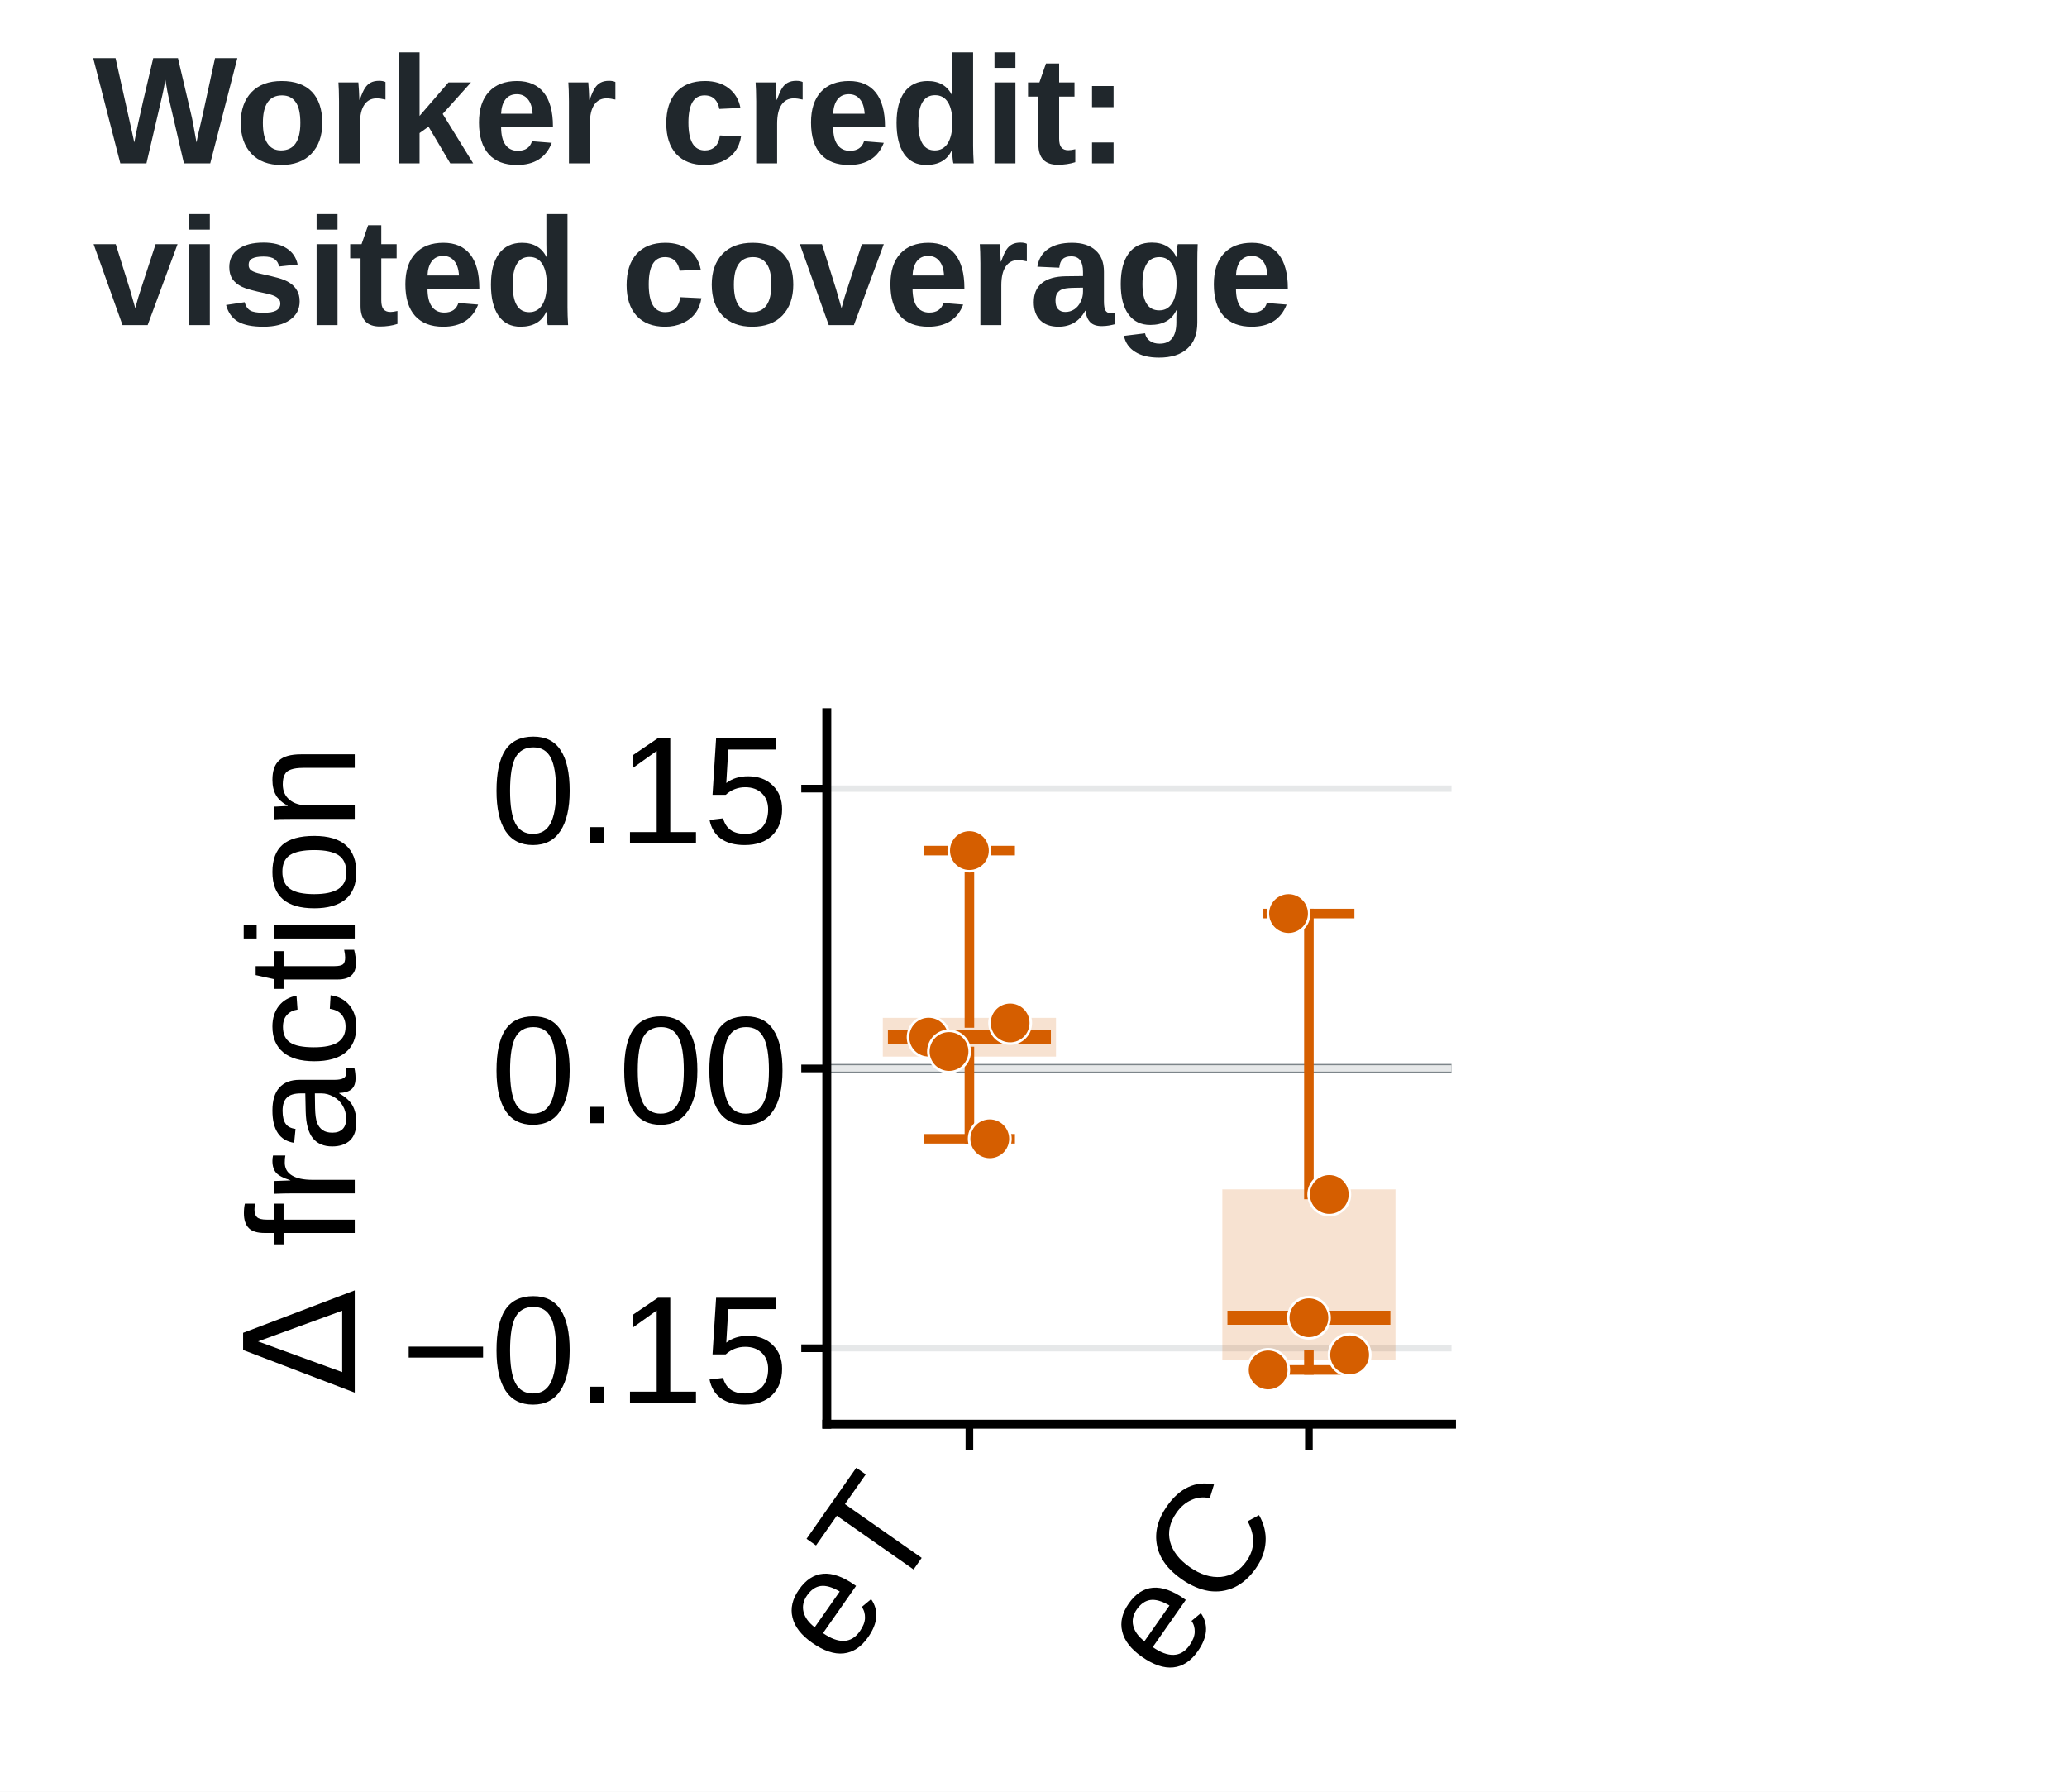
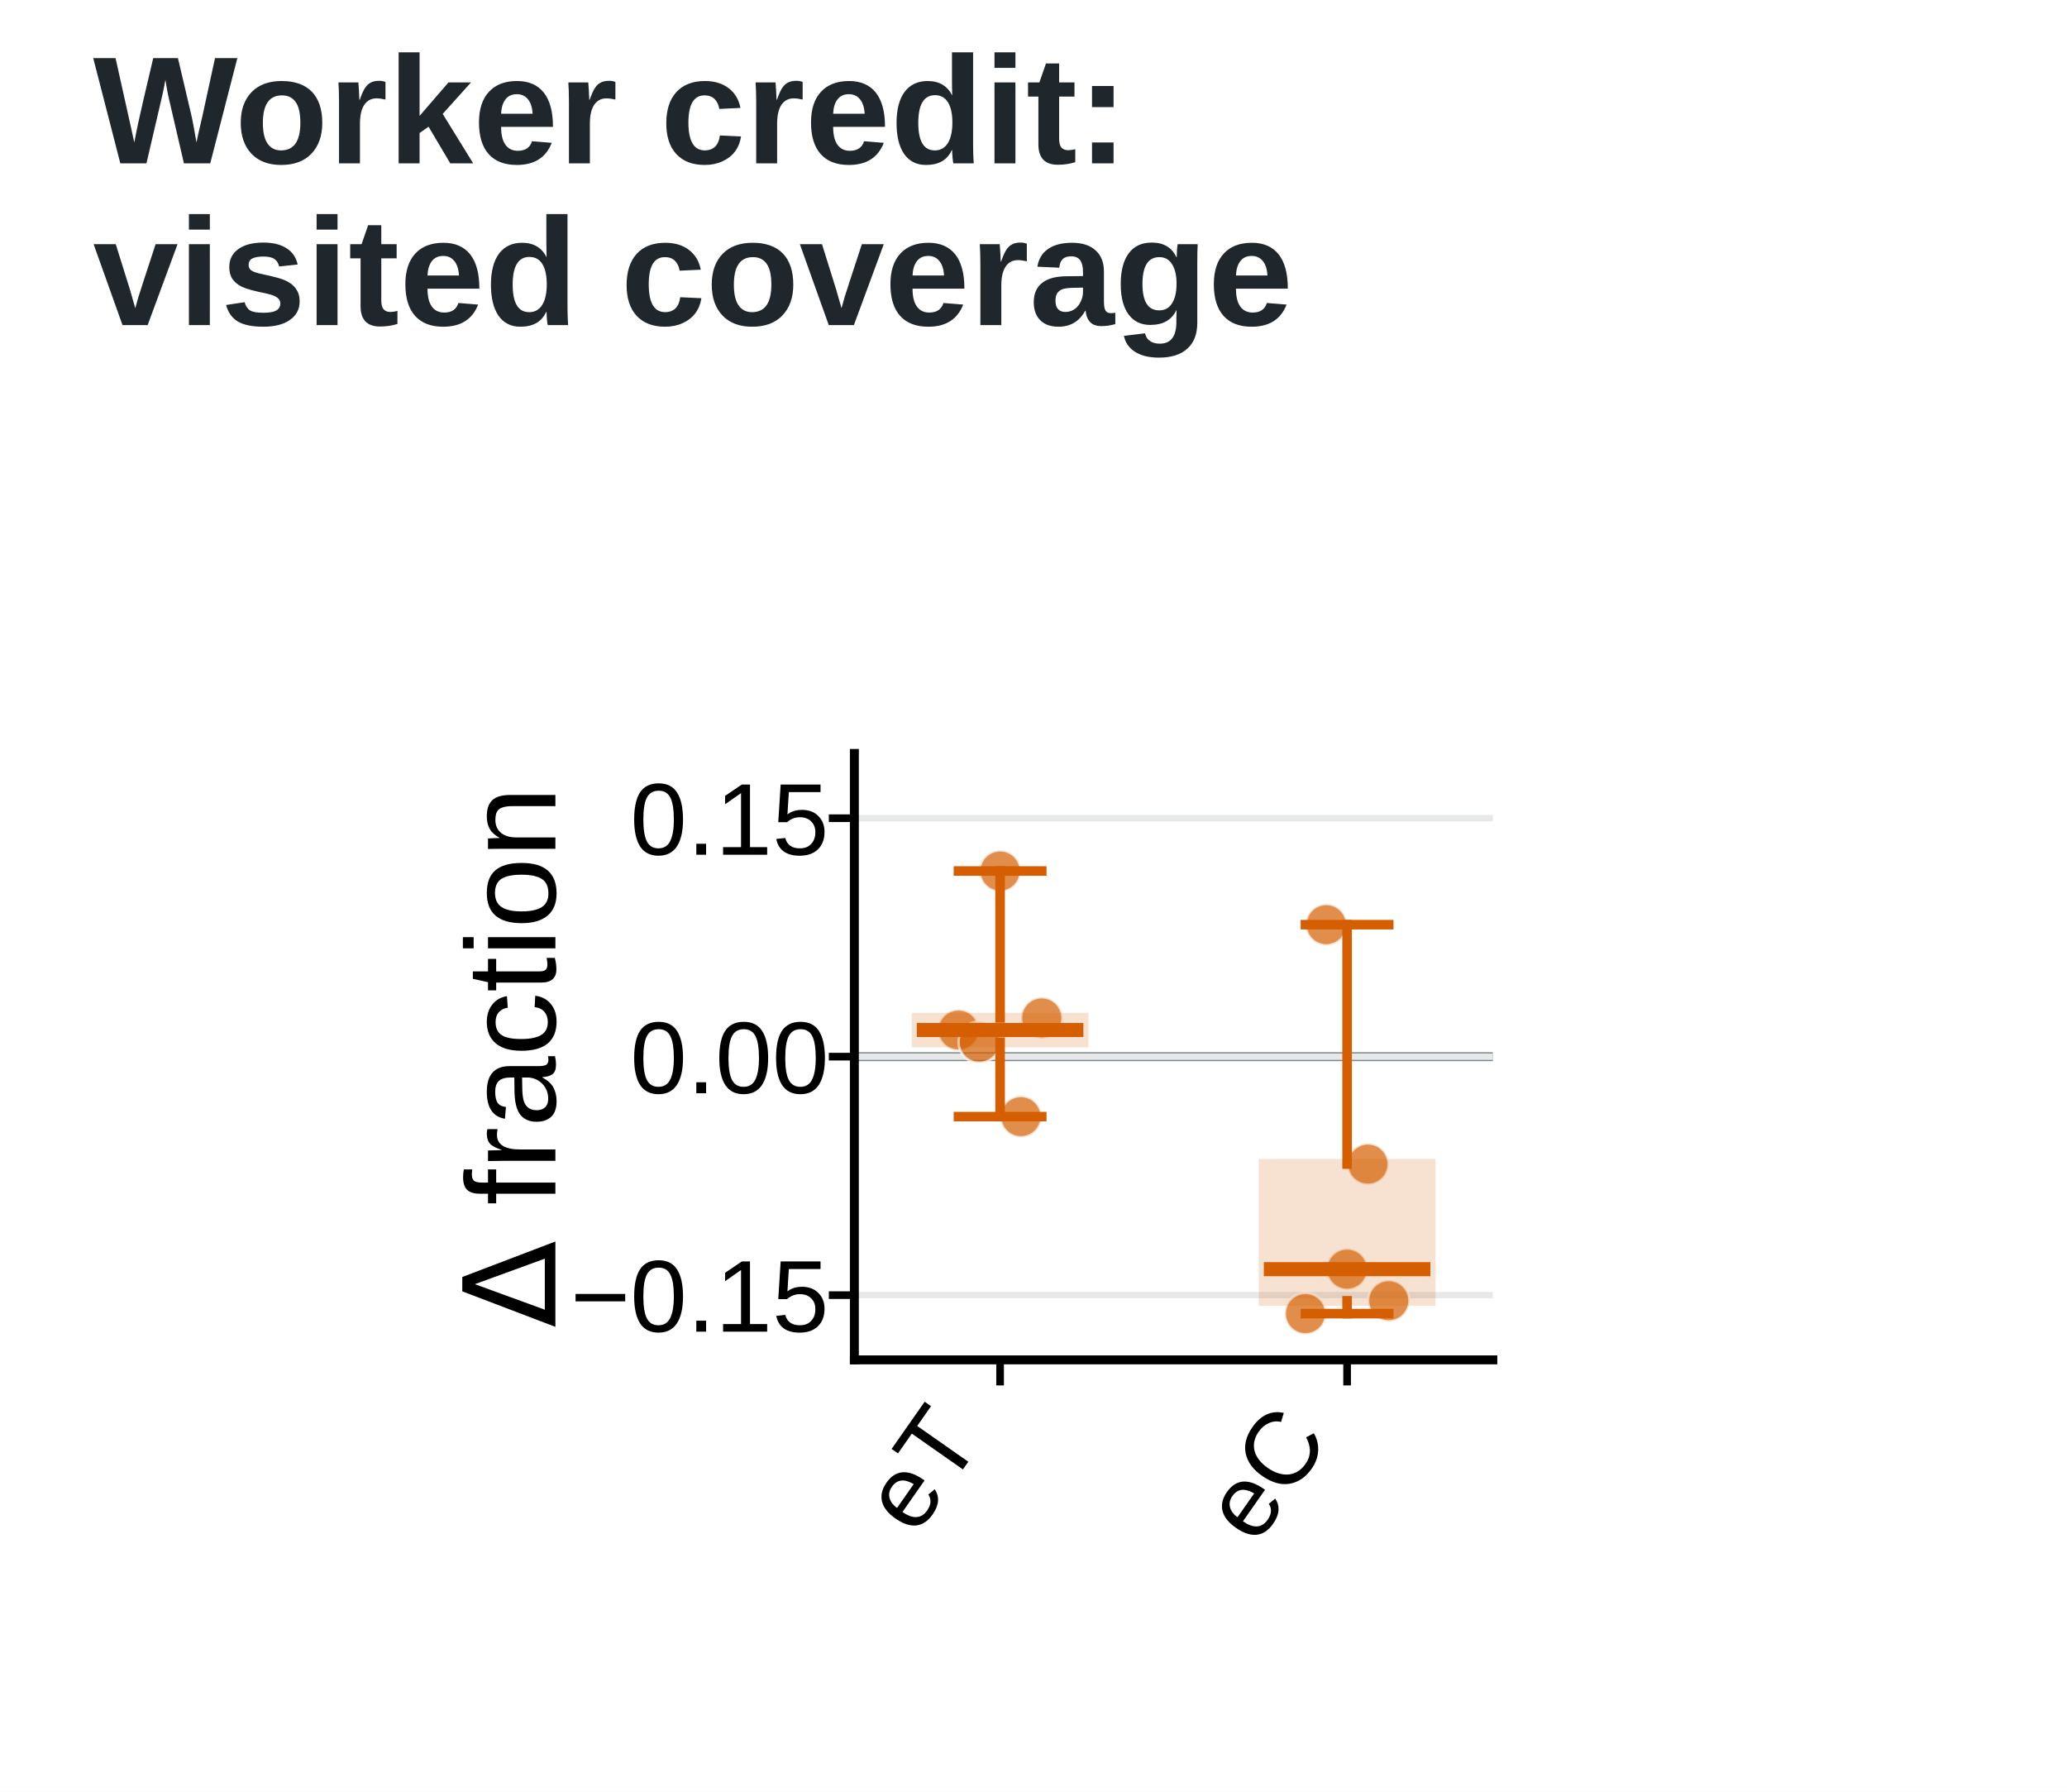
<svg xmlns="http://www.w3.org/2000/svg" xmlns:xlink="http://www.w3.org/1999/xlink" width="162pt" height="140.4pt" viewBox="0 0 162 140.4" version="1.1">
  <defs>
    <style type="text/css">*{stroke-linejoin: round; stroke-linecap: butt}</style>
  </defs>
  <g id="figure_1">
    <g id="patch_1">
      <path d="M 0 140.4 L 162 140.4 L 162 0 L 0 0 z " style="fill: #ffffff" />
    </g>
    <g id="axes_1">
      <g id="patch_2">
-         <path d="M 64.8 111.6 L 113.76 111.6 L 113.76 55.843 L 64.8 55.843 z " style="fill: #ffffff" />
+         <path d="M 66.96 106.56 L 117 106.56 L 117 59.04 L 66.96 59.04 z " style="fill: #ffffff" />
      </g>
      <g id="line2d_1">
-         <path d="M 64.8 83.722 L 113.76 83.722 " clip-path="url(#p81a2403ec0)" style="fill: none; stroke: #7d858a; stroke-width: 0.7; stroke-linecap: square" />
+         <path d="M 66.96 82.8 L 117 82.8 " clip-path="url(#pd6833d526d)" style="fill: none; stroke: #7d858a; stroke-width: 0.7; stroke-linecap: square" />
      </g>
      <g id="matplotlib.axis_1">
        <g id="xtick_1">
          <g id="line2d_2">
            <defs>
              <path id="m8e8d9a8fae" d="M 0 0 L 0 2 " style="stroke: #000000; stroke-width: 0.6" />
            </defs>
            <g>
-               <use xlink:href="#m8e8d9a8fae" x="75.976" y="111.6" style="stroke: #000000; stroke-width: 0.6" />
+               <use xlink:href="#m8e8d9a8fae" x="78.382" y="106.56" style="stroke: #000000; stroke-width: 0.6" />
            </g>
          </g>
          <g id="text_1">
-             <text style="font-size: 12px; font-family: 'Arial'" transform="translate(65.99047 130.9968) rotate(-55)">eT</text>
+             <text style="font-size: 8px; font-family: 'Arial'" transform="translate(71.72539 120.4912) rotate(-55)">eT</text>
          </g>
        </g>
        <g id="xtick_2">
          <g id="line2d_3">
            <g>
-               <use xlink:href="#m8e8d9a8fae" x="102.584" y="111.6" style="stroke: #000000; stroke-width: 0.6" />
+               <use xlink:href="#m8e8d9a8fae" x="105.578" y="106.56" style="stroke: #000000; stroke-width: 0.6" />
            </g>
          </g>
          <g id="text_2">
-             <text style="font-size: 12px; font-family: 'Arial'" transform="translate(91.83237 132.0919) rotate(-55)">eC</text>
+             <text style="font-size: 8px; font-family: 'Arial'" transform="translate(98.40984 121.2213) rotate(-55)">eC</text>
          </g>
        </g>
      </g>
      <g id="matplotlib.axis_2">
        <g id="ytick_1">
          <g id="line2d_4">
-             <path d="M 64.8 105.646 L 113.76 105.646 " clip-path="url(#p81a2403ec0)" style="fill: none; stroke: #e6e8e9; stroke-width: 0.5; stroke-linecap: square" />
+             <path d="M 66.96 101.486 L 117 101.486 " clip-path="url(#pd6833d526d)" style="fill: none; stroke: #e6e8e9; stroke-width: 0.5; stroke-linecap: square" />
          </g>
          <g id="line2d_5">
            <defs>
              <path id="m2e3f482a18" d="M 0 0 L -2 0 " style="stroke: #000000; stroke-width: 0.6" />
            </defs>
            <g>
-               <use xlink:href="#m2e3f482a18" x="64.8" y="105.646" style="stroke: #000000; stroke-width: 0.6" />
+               <use xlink:href="#m2e3f482a18" x="66.96" y="101.486" style="stroke: #000000; stroke-width: 0.6" />
            </g>
          </g>
          <g id="text_3">
-             <text style="font-size: 12px; font-family: 'Arial'; text-anchor: end" x="61.8" y="109.941" transform="rotate(-0 61.8 109.941)">−0.15</text>
+             <text style="font-size: 8px; font-family: 'Arial'; text-anchor: end" x="64.96" y="104.349" transform="rotate(-0 64.96 104.3489)">−0.15</text>
          </g>
        </g>
        <g id="ytick_2">
          <g id="line2d_6">
-             <path d="M 64.8 83.722 L 113.76 83.722 " clip-path="url(#p81a2403ec0)" style="fill: none; stroke: #e6e8e9; stroke-width: 0.5; stroke-linecap: square" />
+             <path d="M 66.96 82.8 L 117 82.8 " clip-path="url(#pd6833d526d)" style="fill: none; stroke: #e6e8e9; stroke-width: 0.5; stroke-linecap: square" />
          </g>
          <g id="line2d_7">
            <g>
-               <use xlink:href="#m2e3f482a18" x="64.8" y="83.722" style="stroke: #000000; stroke-width: 0.6" />
+               <use xlink:href="#m2e3f482a18" x="66.96" y="82.8" style="stroke: #000000; stroke-width: 0.6" />
            </g>
          </g>
          <g id="text_4">
-             <text style="font-size: 12px; font-family: 'Arial'; text-anchor: end" x="61.8" y="88.016" transform="rotate(-0 61.8 88.01629)">0.00</text>
+             <text style="font-size: 8px; font-family: 'Arial'; text-anchor: end" x="64.96" y="85.663" transform="rotate(-0 64.96 85.66312)">0.00</text>
          </g>
        </g>
        <g id="ytick_3">
          <g id="line2d_8">
-             <path d="M 64.8 61.797 L 113.76 61.797 " clip-path="url(#p81a2403ec0)" style="fill: none; stroke: #e6e8e9; stroke-width: 0.5; stroke-linecap: square" />
+             <path d="M 66.96 64.114 L 117 64.114 " clip-path="url(#pd6833d526d)" style="fill: none; stroke: #e6e8e9; stroke-width: 0.5; stroke-linecap: square" />
          </g>
          <g id="line2d_9">
            <g>
-               <use xlink:href="#m2e3f482a18" x="64.8" y="61.797" style="stroke: #000000; stroke-width: 0.6" />
+               <use xlink:href="#m2e3f482a18" x="66.96" y="64.114" style="stroke: #000000; stroke-width: 0.6" />
            </g>
          </g>
          <g id="text_5">
-             <text style="font-size: 12px; font-family: 'Arial'; text-anchor: end" x="61.8" y="66.092" transform="rotate(-0 61.8 66.09159)">0.15</text>
+             <text style="font-size: 8px; font-family: 'Arial'; text-anchor: end" x="64.96" y="66.977" transform="rotate(-0 64.96 66.97731)">0.15</text>
          </g>
        </g>
        <g id="text_6">
-           <g transform="translate(28.05313 109.2216) rotate(-90)">
+           <g transform="translate(44.23125 104.05) rotate(-90)">
            <text>
-               <tspan x="0" y="-0.25" style="font-size: 12px; font-family: 'DejaVu Sans'">Δ</tspan>
-               <tspan x="8.209" y="-0.25" style="font-size: 12px; font-family: 'Arial'"> </tspan>
-               <tspan x="11.543" y="-0.25" style="font-size: 12px; font-family: 'Arial'">f</tspan>
-               <tspan x="14.877" y="-0.25" style="font-size: 12px; font-family: 'Arial'">r</tspan>
-               <tspan x="18.873" y="-0.25" style="font-size: 12px; font-family: 'Arial'">a</tspan>
-               <tspan x="25.547" y="-0.25" style="font-size: 12px; font-family: 'Arial'">c</tspan>
-               <tspan x="31.547" y="-0.25" style="font-size: 12px; font-family: 'Arial'">t</tspan>
-               <tspan x="34.881" y="-0.25" style="font-size: 12px; font-family: 'Arial'">i</tspan>
-               <tspan x="37.547" y="-0.25" style="font-size: 12px; font-family: 'Arial'">o</tspan>
-               <tspan x="44.221" y="-0.25" style="font-size: 12px; font-family: 'Arial'">n</tspan>
+               <tspan x="0" y="-0.703" style="font-size: 10px; font-family: 'DejaVu Sans'">Δ</tspan>
+               <tspan x="6.841" y="-0.703" style="font-size: 10px; font-family: 'Arial'"> </tspan>
+               <tspan x="9.619" y="-0.703" style="font-size: 10px; font-family: 'Arial'">f</tspan>
+               <tspan x="12.397" y="-0.703" style="font-size: 10px; font-family: 'Arial'">r</tspan>
+               <tspan x="15.728" y="-0.703" style="font-size: 10px; font-family: 'Arial'">a</tspan>
+               <tspan x="21.289" y="-0.703" style="font-size: 10px; font-family: 'Arial'">c</tspan>
+               <tspan x="26.289" y="-0.703" style="font-size: 10px; font-family: 'Arial'">t</tspan>
+               <tspan x="29.067" y="-0.703" style="font-size: 10px; font-family: 'Arial'">i</tspan>
+               <tspan x="31.289" y="-0.703" style="font-size: 10px; font-family: 'Arial'">o</tspan>
+               <tspan x="36.851" y="-0.703" style="font-size: 10px; font-family: 'Arial'">n</tspan>
            </text>
          </g>
        </g>
      </g>
-       <g id="patch_3">
-         <path d="M 69.59 82.396 L 82.362 82.396 L 82.362 80.159 L 69.59 80.159 L 69.59 82.396 z " clip-path="url(#p81a2403ec0)" style="fill: #d55e00; opacity: 0.18; stroke: #d55e00; stroke-width: 0.8; stroke-linejoin: miter" />
-       </g>
-       <g id="line2d_10">
-         <path d="M 75.976 82.396 L 75.976 89.236 " clip-path="url(#p81a2403ec0)" style="fill: none; stroke: #d55e00; stroke-width: 0.75; stroke-linecap: square" />
-       </g>
-       <g id="line2d_11">
-         <path d="M 75.976 80.159 L 75.976 66.652 " clip-path="url(#p81a2403ec0)" style="fill: none; stroke: #d55e00; stroke-width: 0.75; stroke-linecap: square" />
-       </g>
-       <g id="line2d_12">
-         <path d="M 72.783 89.236 L 79.169 89.236 " clip-path="url(#p81a2403ec0)" style="fill: none; stroke: #d55e00; stroke-width: 0.75; stroke-linecap: square" />
-       </g>
-       <g id="line2d_13">
-         <path d="M 72.783 66.652 L 79.169 66.652 " clip-path="url(#p81a2403ec0)" style="fill: none; stroke: #d55e00; stroke-width: 0.75; stroke-linecap: square" />
-       </g>
-       <g id="patch_4">
-         <path d="M 96.198 106.165 L 108.97 106.165 L 108.97 93.599 L 96.198 93.599 L 96.198 106.165 z " clip-path="url(#p81a2403ec0)" style="fill: #d55e00; opacity: 0.18; stroke: #d55e00; stroke-width: 0.8; stroke-linejoin: miter" />
-       </g>
-       <g id="line2d_14">
-         <path d="M 102.584 106.165 L 102.584 107.347 " clip-path="url(#p81a2403ec0)" style="fill: none; stroke: #d55e00; stroke-width: 0.75; stroke-linecap: square" />
-       </g>
-       <g id="line2d_15">
-         <path d="M 102.584 93.599 L 102.584 71.587 " clip-path="url(#p81a2403ec0)" style="fill: none; stroke: #d55e00; stroke-width: 0.75; stroke-linecap: square" />
-       </g>
-       <g id="line2d_16">
-         <path d="M 99.391 107.347 L 105.777 107.347 " clip-path="url(#p81a2403ec0)" style="fill: none; stroke: #d55e00; stroke-width: 0.75; stroke-linecap: square" />
-       </g>
-       <g id="line2d_17">
-         <path d="M 99.391 71.587 L 105.777 71.587 " clip-path="url(#p81a2403ec0)" style="fill: none; stroke: #d55e00; stroke-width: 0.75; stroke-linecap: square" />
-       </g>
-       <g id="line2d_18">
-         <path d="M 69.59 81.272 L 82.362 81.272 " clip-path="url(#p81a2403ec0)" style="fill: none; stroke: #d55e00; stroke-width: 1.1" />
-       </g>
-       <g id="line2d_19">
-         <path d="M 96.198 103.26 L 108.97 103.26 " clip-path="url(#p81a2403ec0)" style="fill: none; stroke: #d55e00; stroke-width: 1.1" />
-       </g>
-       <g id="patch_5">
-         <path d="M 64.8 111.6 L 64.8 55.843 " style="fill: none; stroke: #000000; stroke-width: 0.7; stroke-linejoin: miter; stroke-linecap: square" />
-       </g>
-       <g id="patch_6">
-         <path d="M 64.8 111.6 L 113.76 111.6 " style="fill: none; stroke: #000000; stroke-width: 0.7; stroke-linejoin: miter; stroke-linecap: square" />
-       </g>
      <g id="PathCollection_1">
        <defs>
-           <path id="m7c93157acc" d="M 0 1.62 C 0.43 1.62 0.842 1.449 1.146 1.146 C 1.449 0.842 1.62 0.43 1.62 0 C 1.62 -0.43 1.449 -0.842 1.146 -1.146 C 0.842 -1.449 0.43 -1.62 0 -1.62 C -0.43 -1.62 -0.842 -1.449 -1.146 -1.146 C -1.449 -0.842 -1.62 -0.43 -1.62 0 C -1.62 0.43 -1.449 0.842 -1.146 1.146 C -0.842 1.449 -0.43 1.62 0 1.62 z " style="stroke: #ffffff; stroke-width: 0.2" />
+           <path id="m32584ed796" d="M 0 1.62 C 0.43 1.62 0.842 1.449 1.146 1.146 C 1.449 0.842 1.62 0.43 1.62 0 C 1.62 -0.43 1.449 -0.842 1.146 -1.146 C 0.842 -1.449 0.43 -1.62 0 -1.62 C -0.43 -1.62 -0.842 -1.449 -1.146 -1.146 C -1.449 -0.842 -1.62 -0.43 -1.62 0 C -1.62 0.43 -1.449 0.842 -1.146 1.146 C -0.842 1.449 -0.43 1.62 0 1.62 z " style="stroke: #ffffff; stroke-opacity: 0.7; stroke-width: 0.2" />
        </defs>
-         <g clip-path="url(#p81a2403ec0)">
-           <use xlink:href="#m7c93157acc" x="72.783" y="81.272" style="fill: #d55e00; stroke: #ffffff; stroke-width: 0.2" />
-           <use xlink:href="#m7c93157acc" x="74.379" y="82.396" style="fill: #d55e00; stroke: #ffffff; stroke-width: 0.2" />
-           <use xlink:href="#m7c93157acc" x="75.976" y="66.652" style="fill: #d55e00; stroke: #ffffff; stroke-width: 0.2" />
-           <use xlink:href="#m7c93157acc" x="77.572" y="89.236" style="fill: #d55e00; stroke: #ffffff; stroke-width: 0.2" />
-           <use xlink:href="#m7c93157acc" x="79.169" y="80.159" style="fill: #d55e00; stroke: #ffffff; stroke-width: 0.2" />
+         <g clip-path="url(#pd6833d526d)">
+           <use xlink:href="#m32584ed796" x="75.119" y="80.713" style="fill: #d55e00; fill-opacity: 0.7; stroke: #ffffff; stroke-opacity: 0.7; stroke-width: 0.2" />
+           <use xlink:href="#m32584ed796" x="76.75" y="81.67" style="fill: #d55e00; fill-opacity: 0.7; stroke: #ffffff; stroke-opacity: 0.7; stroke-width: 0.2" />
+           <use xlink:href="#m32584ed796" x="78.382" y="68.252" style="fill: #d55e00; fill-opacity: 0.7; stroke: #ffffff; stroke-opacity: 0.7; stroke-width: 0.2" />
+           <use xlink:href="#m32584ed796" x="80.014" y="87.5" style="fill: #d55e00; fill-opacity: 0.7; stroke: #ffffff; stroke-opacity: 0.7; stroke-width: 0.2" />
+           <use xlink:href="#m32584ed796" x="81.646" y="79.764" style="fill: #d55e00; fill-opacity: 0.7; stroke: #ffffff; stroke-opacity: 0.7; stroke-width: 0.2" />
        </g>
      </g>
      <g id="PathCollection_2">
-         <g clip-path="url(#p81a2403ec0)">
-           <use xlink:href="#m7c93157acc" x="99.391" y="107.347" style="fill: #d55e00; stroke: #ffffff; stroke-width: 0.2" />
-           <use xlink:href="#m7c93157acc" x="100.988" y="71.587" style="fill: #d55e00; stroke: #ffffff; stroke-width: 0.2" />
-           <use xlink:href="#m7c93157acc" x="102.584" y="103.26" style="fill: #d55e00; stroke: #ffffff; stroke-width: 0.2" />
-           <use xlink:href="#m7c93157acc" x="104.181" y="93.599" style="fill: #d55e00; stroke: #ffffff; stroke-width: 0.2" />
-           <use xlink:href="#m7c93157acc" x="105.777" y="106.165" style="fill: #d55e00; stroke: #ffffff; stroke-width: 0.2" />
+         <g clip-path="url(#pd6833d526d)">
+           <use xlink:href="#m32584ed796" x="102.314" y="102.936" style="fill: #d55e00; fill-opacity: 0.7; stroke: #ffffff; stroke-opacity: 0.7; stroke-width: 0.2" />
+           <use xlink:href="#m32584ed796" x="103.946" y="72.458" style="fill: #d55e00; fill-opacity: 0.7; stroke: #ffffff; stroke-opacity: 0.7; stroke-width: 0.2" />
+           <use xlink:href="#m32584ed796" x="105.578" y="99.452" style="fill: #d55e00; fill-opacity: 0.7; stroke: #ffffff; stroke-opacity: 0.7; stroke-width: 0.2" />
+           <use xlink:href="#m32584ed796" x="107.21" y="91.218" style="fill: #d55e00; fill-opacity: 0.7; stroke: #ffffff; stroke-opacity: 0.7; stroke-width: 0.2" />
+           <use xlink:href="#m32584ed796" x="108.841" y="101.928" style="fill: #d55e00; fill-opacity: 0.7; stroke: #ffffff; stroke-opacity: 0.7; stroke-width: 0.2" />
        </g>
+       </g>
+       <g id="patch_3">
+         <path d="M 66.96 106.56 L 66.96 59.04 " style="fill: none; stroke: #000000; stroke-width: 0.7; stroke-linejoin: miter; stroke-linecap: square" />
+       </g>
+       <g id="patch_4">
+         <path d="M 66.96 106.56 L 117 106.56 " style="fill: none; stroke: #000000; stroke-width: 0.7; stroke-linejoin: miter; stroke-linecap: square" />
+       </g>
+       <g id="patch_5">
+         <path d="M 71.855 81.67 L 84.909 81.67 L 84.909 79.764 L 71.855 79.764 L 71.855 81.67 z " clip-path="url(#pd6833d526d)" style="fill: #d55e00; opacity: 0.18; stroke: #d55e00; stroke-width: 0.8; stroke-linejoin: miter" />
+       </g>
+       <g id="patch_6">
+         <path d="M 99.051 101.928 L 112.105 101.928 L 112.105 91.218 L 99.051 91.218 L 99.051 101.928 z " clip-path="url(#pd6833d526d)" style="fill: #d55e00; opacity: 0.18; stroke: #d55e00; stroke-width: 0.8; stroke-linejoin: miter" />
+       </g>
+       <g id="line2d_10">
+         <path d="M 78.382 81.67 L 78.382 87.5 " clip-path="url(#pd6833d526d)" style="fill: none; stroke: #d55e00; stroke-width: 0.75; stroke-linecap: square" />
+       </g>
+       <g id="line2d_11">
+         <path d="M 78.382 79.764 L 78.382 68.252 " clip-path="url(#pd6833d526d)" style="fill: none; stroke: #d55e00; stroke-width: 0.75; stroke-linecap: square" />
+       </g>
+       <g id="line2d_12">
+         <path d="M 75.119 87.5 L 81.646 87.5 " clip-path="url(#pd6833d526d)" style="fill: none; stroke: #d55e00; stroke-width: 0.75; stroke-linecap: square" />
+       </g>
+       <g id="line2d_13">
+         <path d="M 75.119 68.252 L 81.646 68.252 " clip-path="url(#pd6833d526d)" style="fill: none; stroke: #d55e00; stroke-width: 0.75; stroke-linecap: square" />
+       </g>
+       <g id="line2d_14">
+         <path d="M 71.855 80.713 L 84.909 80.713 " clip-path="url(#pd6833d526d)" style="fill: none; stroke: #d55e00; stroke-width: 1.1" />
+       </g>
+       <g id="line2d_15">
+         <path d="M 105.578 101.928 L 105.578 102.936 " clip-path="url(#pd6833d526d)" style="fill: none; stroke: #d55e00; stroke-width: 0.75; stroke-linecap: square" />
+       </g>
+       <g id="line2d_16">
+         <path d="M 105.578 91.218 L 105.578 72.458 " clip-path="url(#pd6833d526d)" style="fill: none; stroke: #d55e00; stroke-width: 0.75; stroke-linecap: square" />
+       </g>
+       <g id="line2d_17">
+         <path d="M 102.314 102.936 L 108.841 102.936 " clip-path="url(#pd6833d526d)" style="fill: none; stroke: #d55e00; stroke-width: 0.75; stroke-linecap: square" />
+       </g>
+       <g id="line2d_18">
+         <path d="M 102.314 72.458 L 108.841 72.458 " clip-path="url(#pd6833d526d)" style="fill: none; stroke: #d55e00; stroke-width: 0.75; stroke-linecap: square" />
+       </g>
+       <g id="line2d_19">
+         <path d="M 99.051 99.452 L 112.105 99.452 " clip-path="url(#pd6833d526d)" style="fill: none; stroke: #d55e00; stroke-width: 1.1" />
      </g>
    </g>
    <g id="text_7">
      <text style="font-weight: 700; font-size: 12px; font-family: 'Arial'; fill: #20272c" transform="translate(7.29 12.80138)">Worker credit:</text>
      <text style="font-weight: 700; font-size: 12px; font-family: 'Arial'; fill: #20272c" transform="translate(7.29 25.47675)">visited coverage</text>
    </g>
  </g>
  <defs>
-     <clipPath id="p81a2403ec0">
-       <rect x="64.8" y="55.843" width="48.96" height="55.757" />
+     <clipPath id="pd6833d526d">
+       <rect x="66.96" y="59.04" width="50.04" height="47.52" />
    </clipPath>
  </defs>
</svg>
